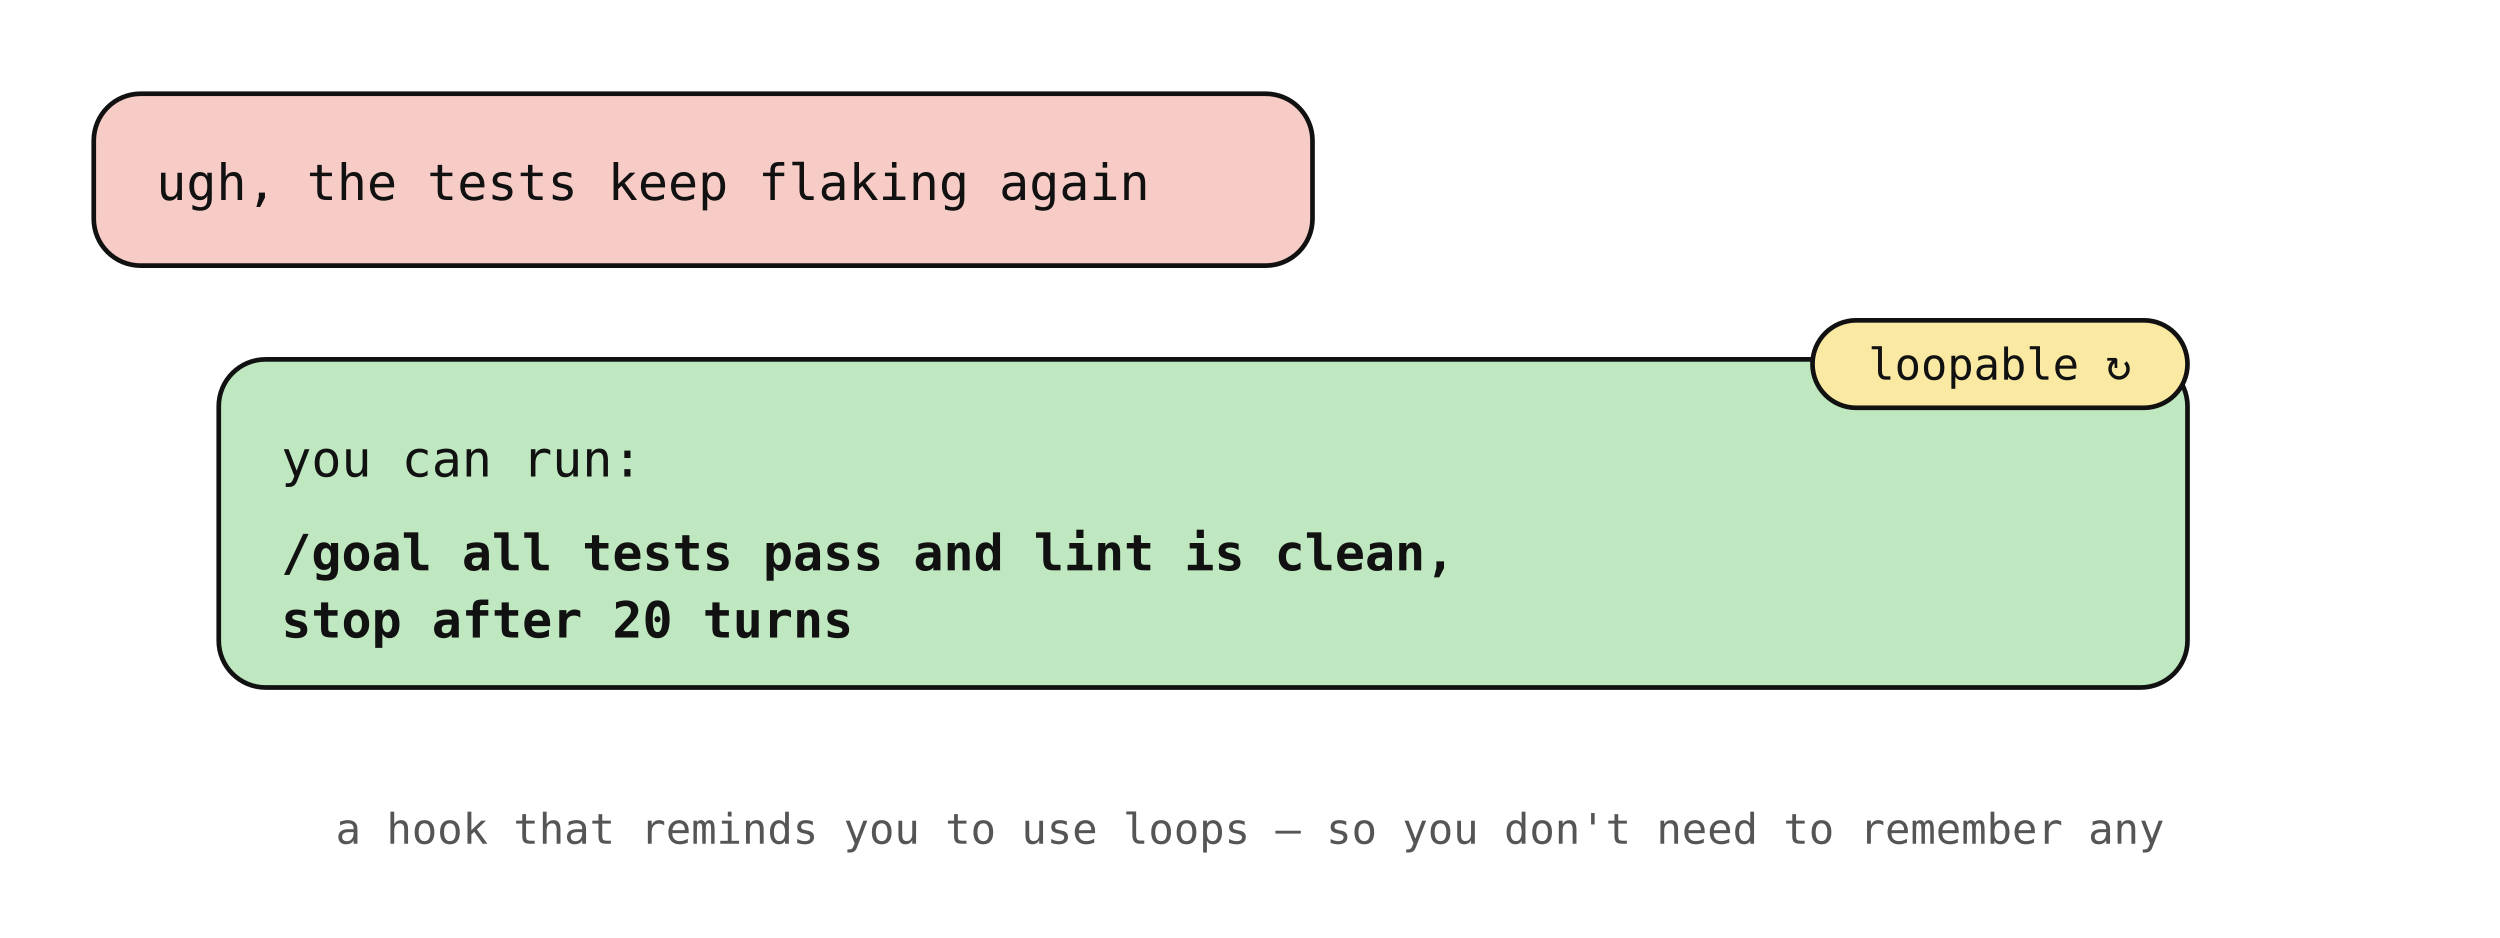
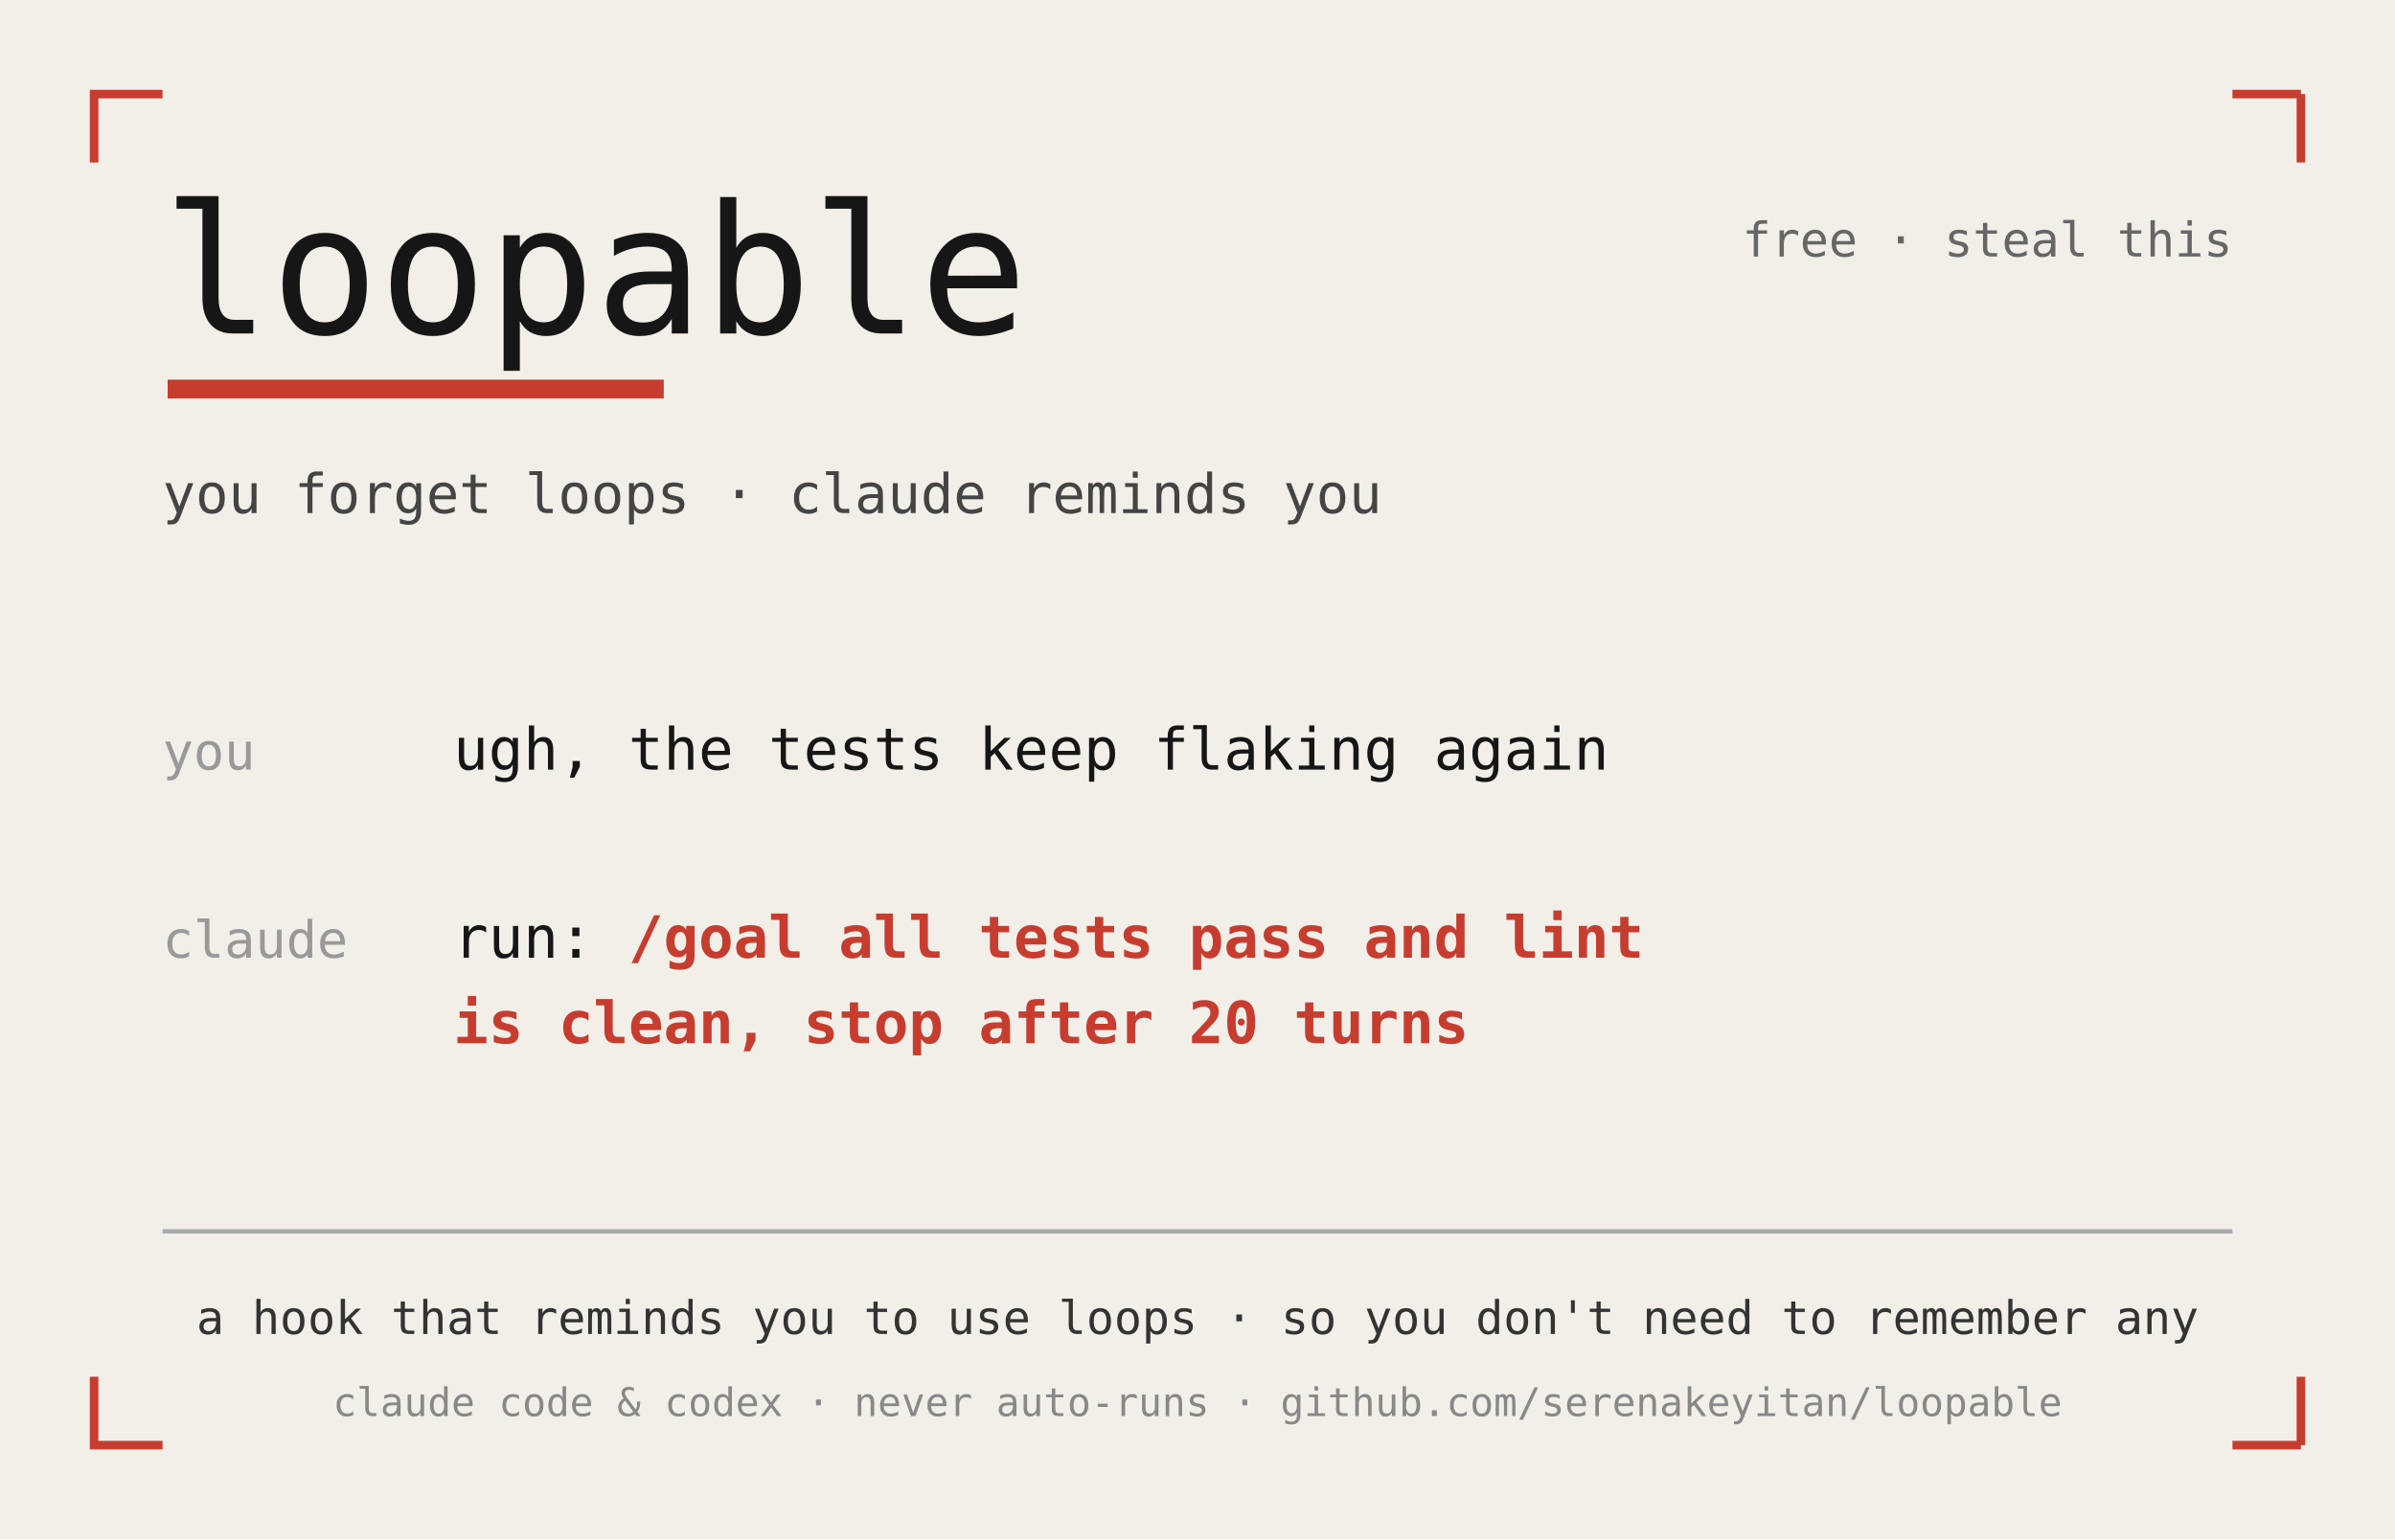
- <svg xmlns="http://www.w3.org/2000/svg" viewBox="0 0 1600 600" font-family="ui-monospace, 'SF Mono', Menlo, monospace">
-   <rect x="60" y="60" width="780" height="110" rx="30" fill="#f7ccc6" stroke="#111" stroke-width="3" />
-   <text x="100" y="128" font-size="32" fill="#111">ugh, the tests keep flaking again</text>
-   <rect x="140" y="230" width="1260" height="210" rx="30" fill="#bfe8c0" stroke="#111" stroke-width="3" />
-   <text x="180" y="305" font-size="32" fill="#111">you can run:</text>
-   <text x="180" y="365" font-size="32" font-weight="bold" fill="#111">/goal all tests pass and lint is clean,</text>
-   <text x="180" y="408" font-size="32" font-weight="bold" fill="#111">stop after 20 turns</text>
-   <rect x="1160" y="205" width="240" height="56" rx="28" fill="#f9e9a2" stroke="#111" stroke-width="3" />
-   <text x="1280" y="243" font-size="28" fill="#111" text-anchor="middle">loopable ↻</text>
-   <text x="800" y="540" font-size="27" fill="#555" text-anchor="middle">a hook that reminds you to use loops — so you don't need to remember any</text>
+ <svg xmlns="http://www.w3.org/2000/svg" viewBox="0 0 1400 900" font-family="ui-monospace, 'SF Mono', Menlo, monospace">
+   <rect x="0" y="0" width="1400" height="900" fill="#f2efe9" />
+   <path d="M55 95 v-40 h40" fill="none" stroke="#c63d2f" stroke-width="5" />
+   <path d="M1345 55 h-40 M1345 55 v40" fill="none" stroke="#c63d2f" stroke-width="5" />
+   <path d="M55 805 v40 h40" fill="none" stroke="#c63d2f" stroke-width="5" />
+   <path d="M1345 845 h-40 M1345 845 v-40" fill="none" stroke="#c63d2f" stroke-width="5" />
+   <text x="95" y="195" font-size="105" fill="#161616">loopable</text>
+   <rect x="98" y="222" width="290" height="11" fill="#c63d2f" />
+   <text x="1305" y="150" font-size="28" fill="#666" text-anchor="end">free · steal this</text>
+   <text x="95" y="300" font-size="32" fill="#444">you forget loops · claude reminds you</text>
+   <text x="95" y="450" font-size="30" fill="#999">you</text>
+   <text x="265" y="450" font-size="34" fill="#161616">ugh, the tests keep flaking again</text>
+   <text x="95" y="560" font-size="30" fill="#999">claude</text>
+   <text x="265" y="560" font-size="34" fill="#161616">run: <tspan fill="#c63d2f" font-weight="bold">/goal all tests pass and lint</tspan>
+   </text>
+   <text x="265" y="610" font-size="34" fill="#c63d2f" font-weight="bold">     is clean, stop after 20 turns</text>
+   <line x1="95" y1="720" x2="1305" y2="720" stroke="#aaa" stroke-width="2.5" />
+   <text x="700" y="780" font-size="27" fill="#333" text-anchor="middle">a hook that reminds you to use loops · so you don't need to remember any</text>
+   <text x="700" y="828" font-size="23" fill="#888" text-anchor="middle">claude code &amp; codex · never auto-runs · github.com/serenakeyitan/loopable</text>
</svg>
